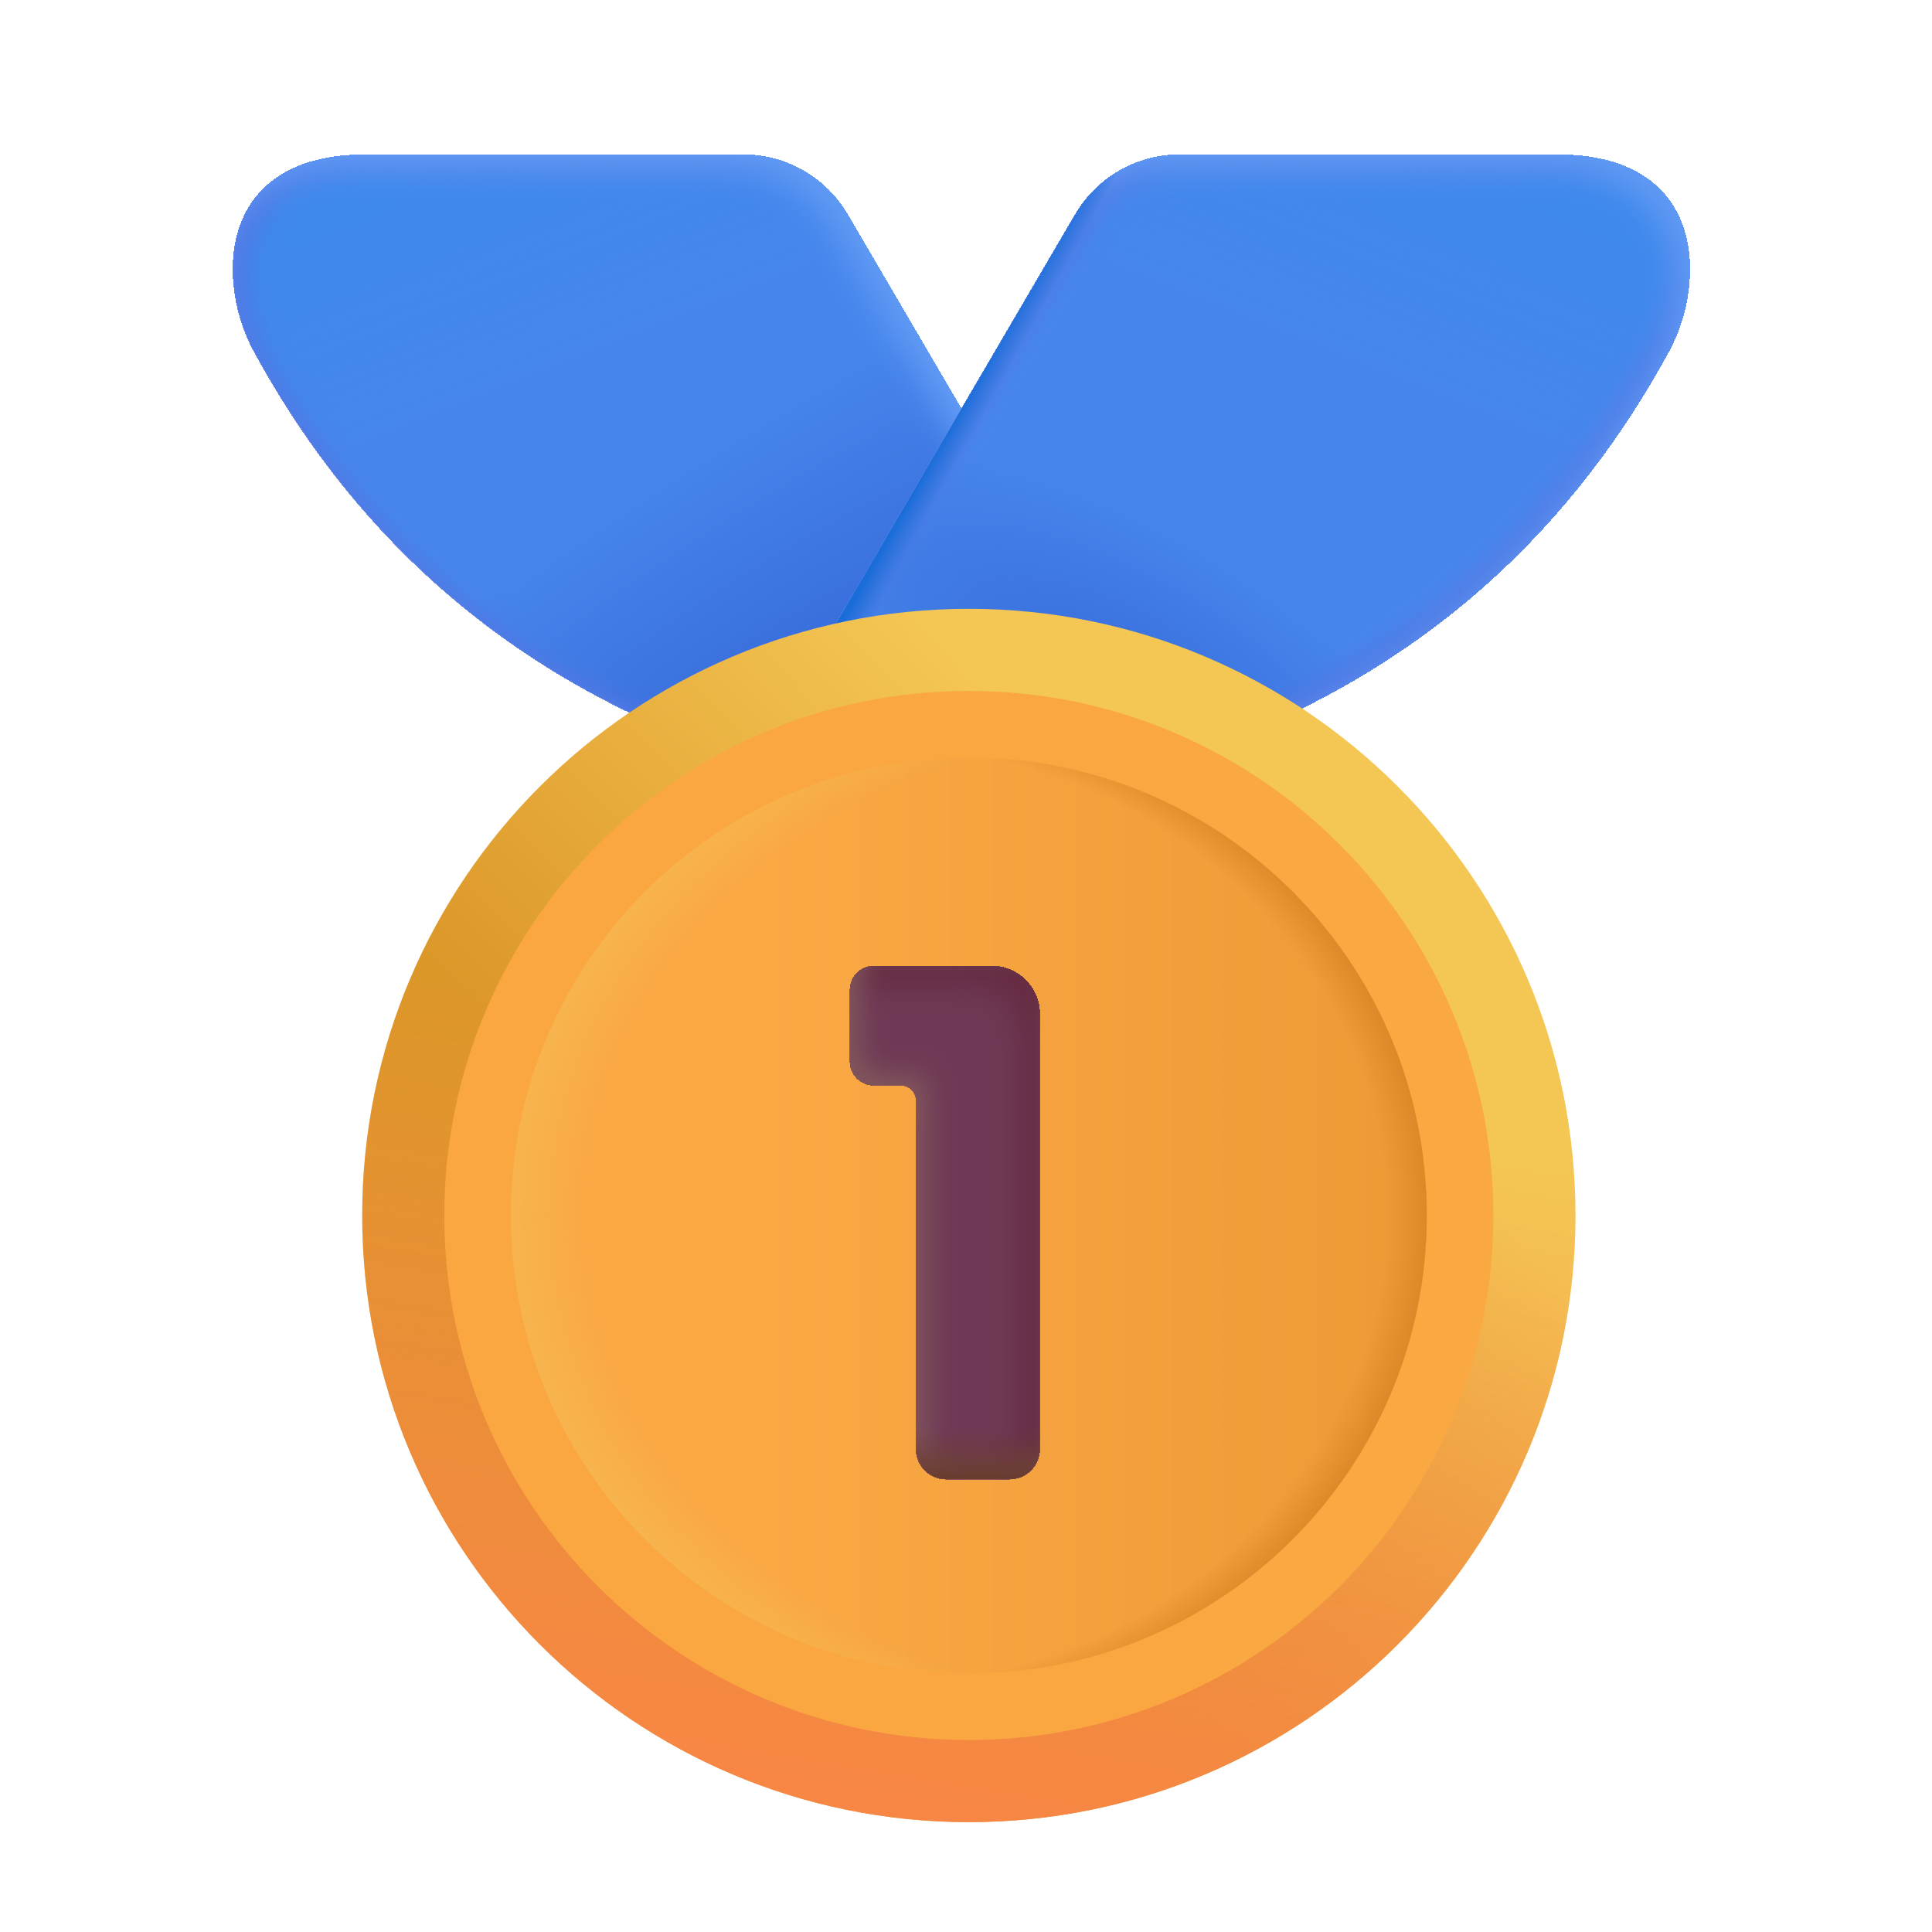
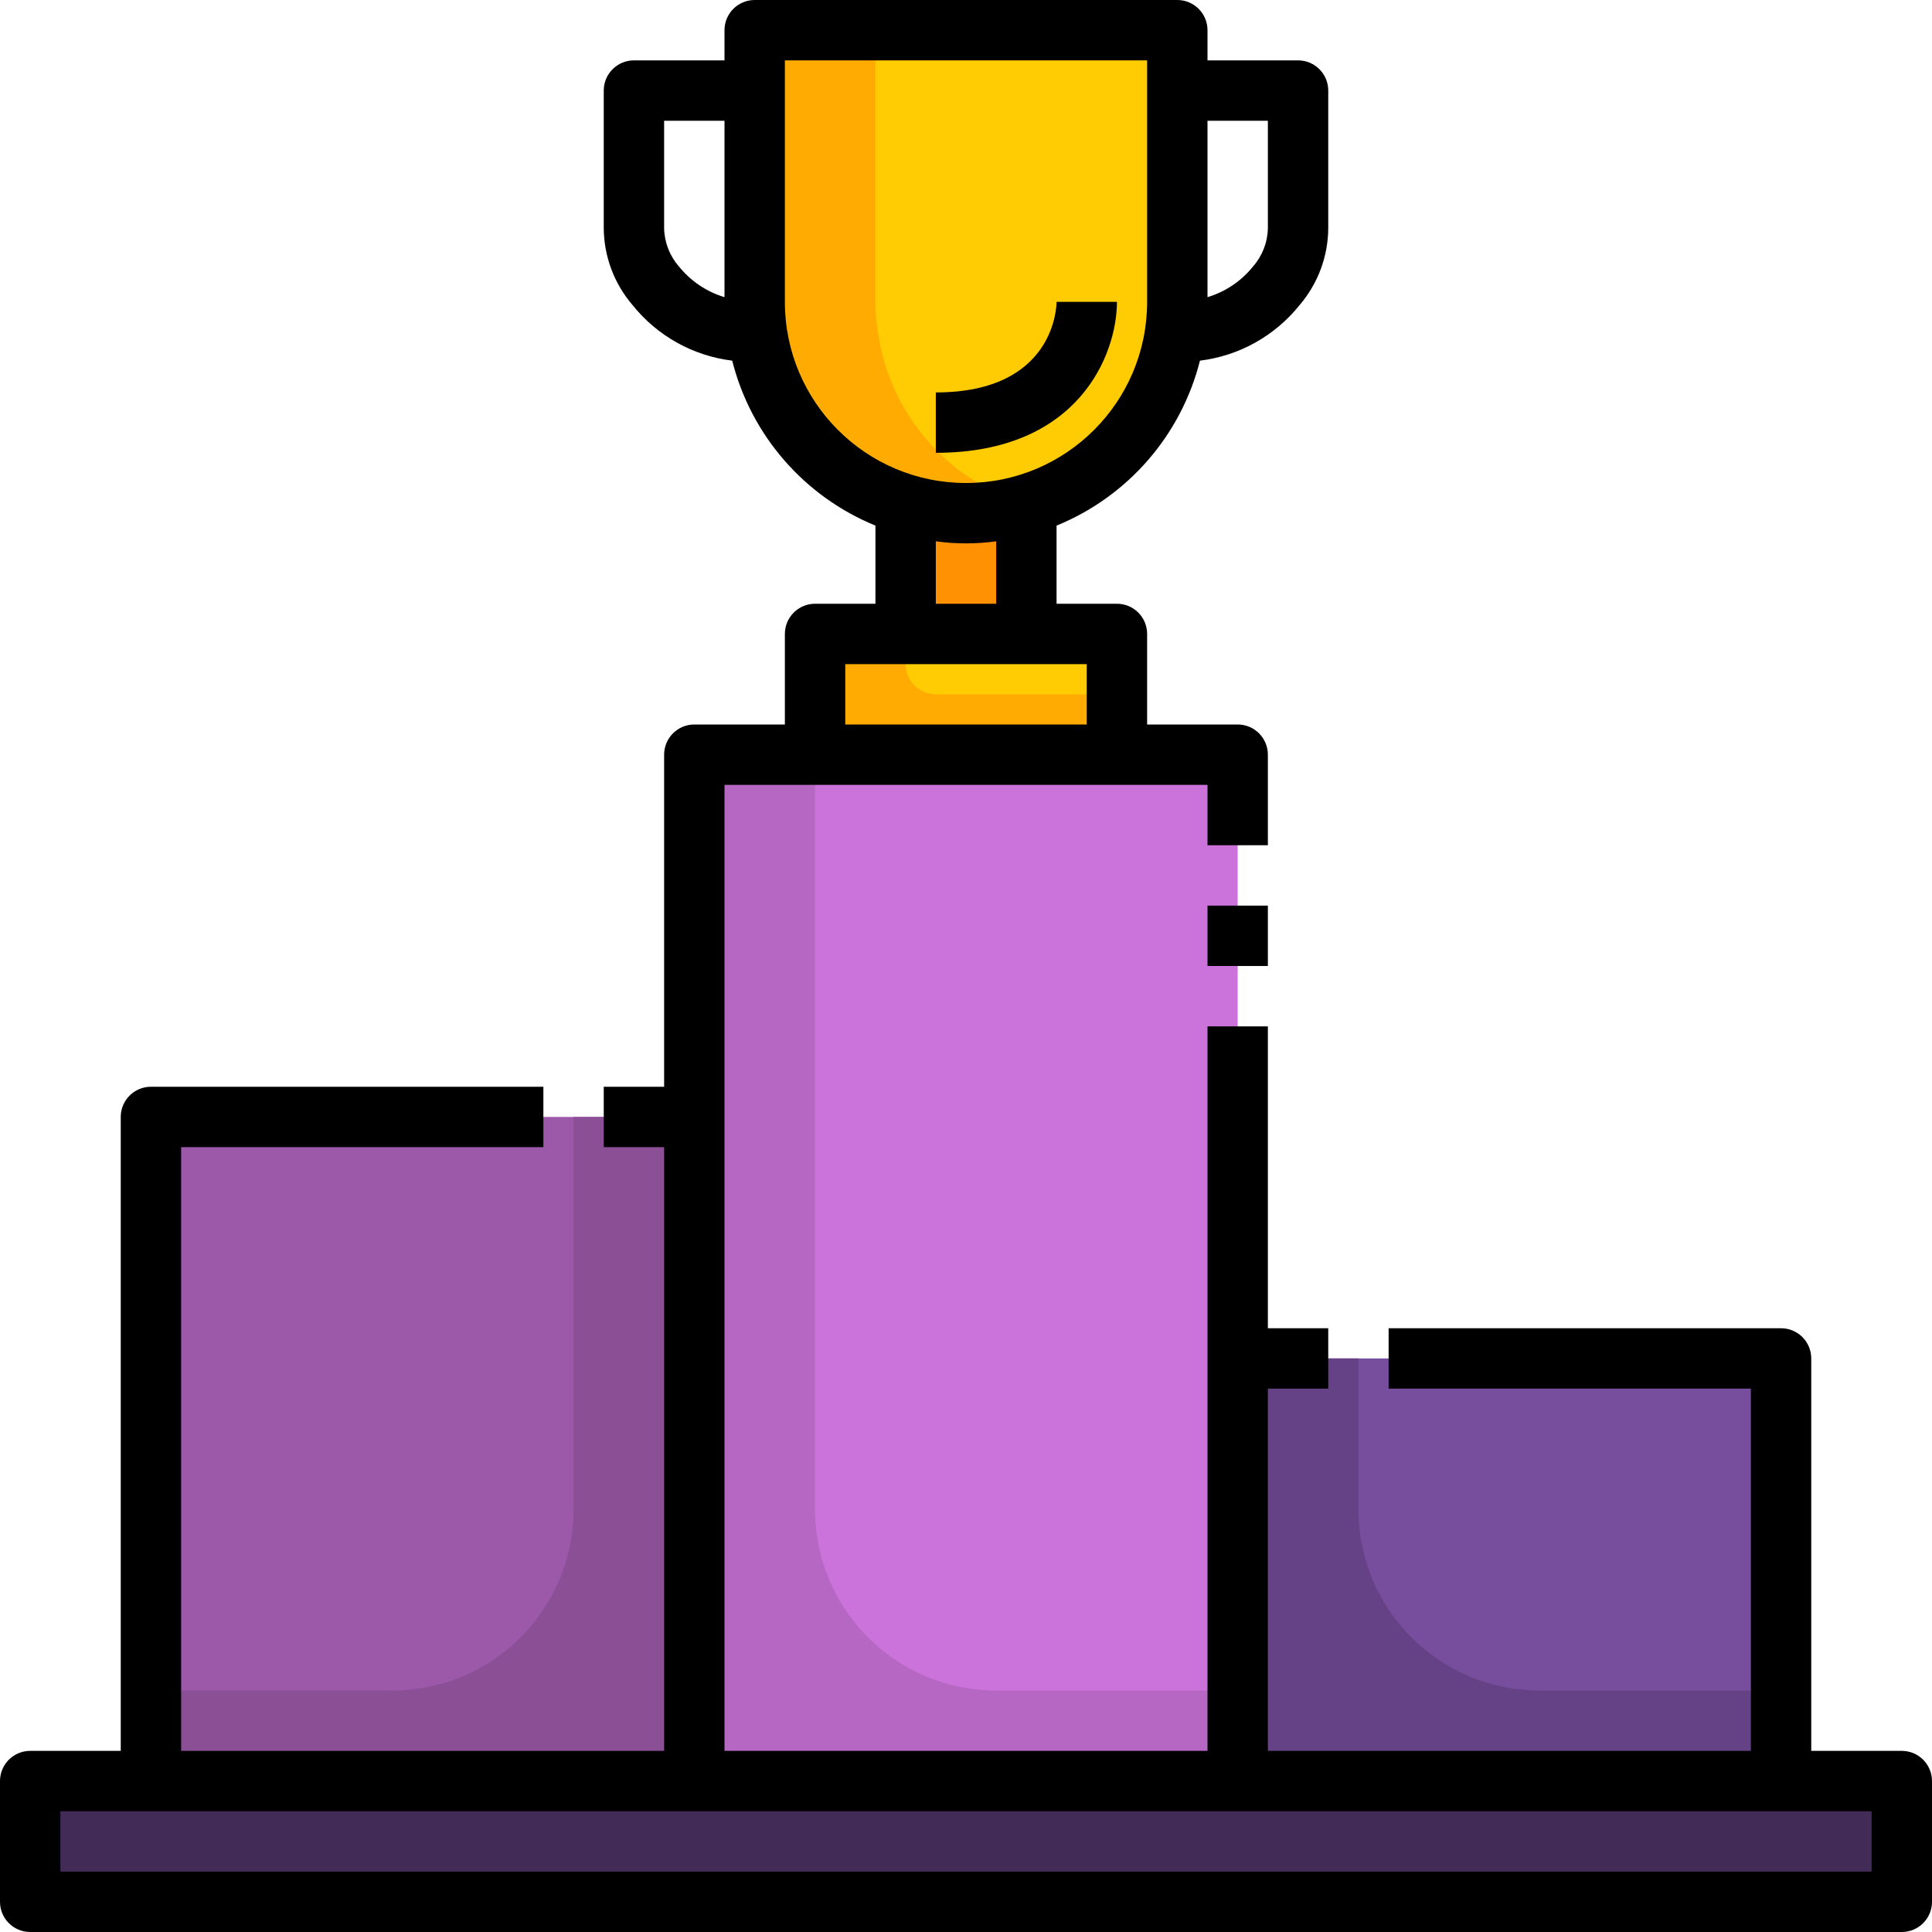
- <svg xmlns="http://www.w3.org/2000/svg" xmlns:xlink="http://www.w3.org/1999/xlink" fill="none" height="32" viewBox="0 0 32 32" width="32">
-   <filter id="a" color-interpolation-filters="sRGB" filterUnits="userSpaceOnUse" height="10.434" width="14.889" x="3.61" y="2.362">
-     <feFlood flood-opacity="0" result="BackgroundImageFix" />
-     <feBlend in="SourceGraphic" in2="BackgroundImageFix" mode="normal" result="shape" />
-     <feColorMatrix in="SourceAlpha" result="hardAlpha" type="matrix" values="0 0 0 0 0 0 0 0 0 0 0 0 0 0 0 0 0 0 127 0" />
-     <feOffset dx="-.2" dy="-.2" />
-     <feGaussianBlur stdDeviation=".2" />
-     <feComposite in2="hardAlpha" k2="-1" k3="1" operator="arithmetic" />
-     <feColorMatrix type="matrix" values="0 0 0 0 0.318 0 0 0 0 0.459 0 0 0 0 0.886 0 0 0 1 0" />
-     <feBlend in2="shape" mode="normal" result="effect1_innerShadow_18_1526" />
-     <feColorMatrix in="SourceAlpha" result="hardAlpha" type="matrix" values="0 0 0 0 0 0 0 0 0 0 0 0 0 0 0 0 0 0 127 0" />
-     <feOffset dx=".2" dy=".2" />
-     <feGaussianBlur stdDeviation=".2" />
-     <feComposite in2="hardAlpha" k2="-1" k3="1" operator="arithmetic" />
-     <feColorMatrix type="matrix" values="0 0 0 0 0.318 0 0 0 0 0.459 0 0 0 0 0.886 0 0 0 1 0" />
-     <feBlend in2="effect1_innerShadow_18_1526" mode="normal" result="effect2_innerShadow_18_1526" />
-     <feColorMatrix in="SourceAlpha" result="hardAlpha" type="matrix" values="0 0 0 0 0 0 0 0 0 0 0 0 0 0 0 0 0 0 127 0" />
-     <feOffset dx="-.25" dy=".25" />
-     <feGaussianBlur stdDeviation=".25" />
-     <feComposite in2="hardAlpha" k2="-1" k3="1" operator="arithmetic" />
-     <feColorMatrix type="matrix" values="0 0 0 0 0.373 0 0 0 0 0.608 0 0 0 0 0.961 0 0 0 1 0" />
-     <feBlend in2="effect2_innerShadow_18_1526" mode="normal" result="effect3_innerShadow_18_1526" />
-   </filter>
-   <filter id="b" color-interpolation-filters="sRGB" filterUnits="userSpaceOnUse" height="10.434" width="14.889" x="13.298" y="2.362">
-     <feFlood flood-opacity="0" result="BackgroundImageFix" />
-     <feBlend in="SourceGraphic" in2="BackgroundImageFix" mode="normal" result="shape" />
-     <feColorMatrix in="SourceAlpha" result="hardAlpha" type="matrix" values="0 0 0 0 0 0 0 0 0 0 0 0 0 0 0 0 0 0 127 0" />
-     <feOffset dx="-.2" dy="-.2" />
-     <feGaussianBlur stdDeviation=".2" />
-     <feComposite in2="hardAlpha" k2="-1" k3="1" operator="arithmetic" />
-     <feColorMatrix type="matrix" values="0 0 0 0 0.318 0 0 0 0 0.459 0 0 0 0 0.886 0 0 0 1 0" />
-     <feBlend in2="shape" mode="normal" result="effect1_innerShadow_18_1526" />
-     <feColorMatrix in="SourceAlpha" result="hardAlpha" type="matrix" values="0 0 0 0 0 0 0 0 0 0 0 0 0 0 0 0 0 0 127 0" />
-     <feOffset dx=".2" dy=".2" />
-     <feGaussianBlur stdDeviation=".2" />
-     <feComposite in2="hardAlpha" k2="-1" k3="1" operator="arithmetic" />
-     <feColorMatrix type="matrix" values="0 0 0 0 0.318 0 0 0 0 0.459 0 0 0 0 0.886 0 0 0 1 0" />
-     <feBlend in2="effect1_innerShadow_18_1526" mode="normal" result="effect2_innerShadow_18_1526" />
-     <feColorMatrix in="SourceAlpha" result="hardAlpha" type="matrix" values="0 0 0 0 0 0 0 0 0 0 0 0 0 0 0 0 0 0 127 0" />
-     <feOffset dx="-.25" dy=".25" />
-     <feGaussianBlur stdDeviation=".25" />
-     <feComposite in2="hardAlpha" k2="-1" k3="1" operator="arithmetic" />
-     <feColorMatrix type="matrix" values="0 0 0 0 0.373 0 0 0 0 0.608 0 0 0 0 0.961 0 0 0 1 0" />
-     <feBlend in2="effect2_innerShadow_18_1526" mode="normal" result="effect3_innerShadow_18_1526" />
-   </filter>
-   <filter id="c" color-interpolation-filters="sRGB" filterUnits="userSpaceOnUse" height="9" width="3.641" x="13.779" y="15.8">
-     <feFlood flood-opacity="0" result="BackgroundImageFix" />
-     <feBlend in="SourceGraphic" in2="BackgroundImageFix" mode="normal" result="shape" />
-     <feColorMatrix in="SourceAlpha" result="hardAlpha" type="matrix" values="0 0 0 0 0 0 0 0 0 0 0 0 0 0 0 0 0 0 127 0" />
-     <feOffset dx="-.3" dy=".3" />
-     <feGaussianBlur stdDeviation=".3" />
-     <feComposite in2="hardAlpha" k2="-1" k3="1" operator="arithmetic" />
-     <feColorMatrix type="matrix" values="0 0 0 0 0.392 0 0 0 0 0.165 0 0 0 0 0.255 0 0 0 1 0" />
-     <feBlend in2="shape" mode="normal" result="effect1_innerShadow_18_1526" />
-     <feColorMatrix in="SourceAlpha" result="hardAlpha" type="matrix" values="0 0 0 0 0 0 0 0 0 0 0 0 0 0 0 0 0 0 127 0" />
-     <feOffset dx=".2" dy="-.2" />
-     <feGaussianBlur stdDeviation=".2" />
-     <feComposite in2="hardAlpha" k2="-1" k3="1" operator="arithmetic" />
-     <feColorMatrix type="matrix" values="0 0 0 0 0.502 0 0 0 0 0.333 0 0 0 0 0.361 0 0 0 1 0" />
-     <feBlend in2="effect1_innerShadow_18_1526" mode="normal" result="effect2_innerShadow_18_1526" />
-   </filter>
-   <linearGradient id="d">
-     <stop offset="0" stop-color="#3669d9" />
-     <stop offset="1" stop-color="#3669d9" stop-opacity="0" />
-   </linearGradient>
-   <radialGradient id="e" cx="0" cy="0" gradientTransform="matrix(-2.528848 -3.846729 14.36599 -9.444231 13.103 11.8416)" gradientUnits="userSpaceOnUse" r="1" xlink:href="#d" />
-   <linearGradient id="f">
-     <stop offset="0" stop-color="#3d89ec" />
-     <stop offset="1" stop-color="#3d89ec" stop-opacity="0" />
-   </linearGradient>
-   <linearGradient id="g" gradientUnits="userSpaceOnUse" x1="6.582" x2="8.377" xlink:href="#f" y1="2.023" y2="6.493" />
-   <radialGradient id="h" cx="0" cy="0" gradientTransform="matrix(1.648606 -2.564502 5.62524 3.616222 18.7439 11.8416)" gradientUnits="userSpaceOnUse" r="1" xlink:href="#d" />
-   <linearGradient id="i" gradientUnits="userSpaceOnUse" x1="25.265" x2="23.47" xlink:href="#f" y1="2.023" y2="6.493" />
-   <linearGradient id="j" gradientUnits="userSpaceOnUse" x1="15.749" x2="16.086" y1="7.063" y2="7.25">
-     <stop offset="0" stop-color="#1a6dd8" />
-     <stop offset="1" stop-color="#1a6dd8" stop-opacity="0" />
-   </linearGradient>
-   <linearGradient id="k" gradientUnits="userSpaceOnUse" x1="21.418" x2="14.413" y1="16.57" y2="23.434">
-     <stop offset="0" stop-color="#f4c654" />
-     <stop offset="1" stop-color="#dc9729" />
-   </linearGradient>
-   <linearGradient id="l" gradientUnits="userSpaceOnUse" x1="12.536" x2="14.802" y1="30.668" y2="17.527">
-     <stop offset="0" stop-color="#fa8547" />
-     <stop offset="1" stop-color="#fa8547" stop-opacity="0" />
-   </linearGradient>
-   <linearGradient id="m" gradientUnits="userSpaceOnUse" x1="23.963" x2="16.047" y1="18.613" y2="18.613">
-     <stop offset="0" stop-color="#f9a842" />
-     <stop offset="1" stop-color="#faa742" />
-   </linearGradient>
-   <linearGradient id="n" gradientUnits="userSpaceOnUse" x1="12.541" x2="23.855" y1="19.17" y2="19.17">
-     <stop offset="0" stop-color="#faa945" />
-     <stop offset="1" stop-color="#ec9936" />
-   </linearGradient>
-   <radialGradient id="o" cx="0" cy="0" gradientTransform="matrix(-10.5257 0 0 -8.96905 18.9879 20.1317)" gradientUnits="userSpaceOnUse" r="1">
-     <stop offset=".893" stop-color="#f7b44d" stop-opacity="0" />
-     <stop offset="1" stop-color="#f7b44d" />
-   </radialGradient>
-   <radialGradient id="p" cx="0" cy="0" gradientTransform="matrix(10.128 0 0 8.88135 14.0778 20.1317)" gradientUnits="userSpaceOnUse" r="1">
-     <stop offset=".879" stop-color="#d2801f" stop-opacity="0" />
-     <stop offset=".983" stop-color="#d2801f" />
-   </radialGradient>
-   <linearGradient id="q" gradientUnits="userSpaceOnUse" x1="16.423" x2="16.423" y1="24.5" y2="23.683">
-     <stop offset="0" stop-color="#693b2e" />
-     <stop offset="1" stop-color="#693b2e" stop-opacity="0" />
-   </linearGradient>
-   <g filter="url(#a)">
-     <path d="m14.035 3.552 4.264 7.284-6.016 1.711c-4.155-1.375-6.603-4.018-8.078-6.734-.622-1.146-.617-3.25 1.856-3.25h6.248c.71 0 1.367.377 1.726.99z" fill="#4686ec" />
-     <path d="m14.035 3.552 4.264 7.284-6.016 1.711c-4.155-1.375-6.603-4.018-8.078-6.734-.622-1.146-.617-3.25 1.856-3.25h6.248c.71 0 1.367.377 1.726.99z" fill="url(#e)" />
-     <path d="m14.035 3.552 4.264 7.284-6.016 1.711c-4.155-1.375-6.603-4.018-8.078-6.734-.622-1.146-.617-3.25 1.856-3.25h6.248c.71 0 1.367.377 1.726.99z" fill="url(#g)" />
+ <svg xmlns="http://www.w3.org/2000/svg" viewBox="0 0 64 64">
+   <g data-name="09-Leaderboard">
+     <path style="fill:#422b57" d="M63 59v4H1v-4h62z" />
+     <path style="fill:#774e9d" d="M41 45h18v14H41z" />
+     <path style="fill:#9c59a9" d="M5 37h18v22H5z" />
+     <path d="M34 17v4h-4v-4l.07-.27a7.033 7.033 0 0 0 3.86 0z" style="fill:#ff9102" />
+     <path style="fill:#ffcb02" d="M37 21v4H27v-4h10zM39 10a5.365 5.365 0 0 1-.08.99 6.972 6.972 0 0 1-4.99 5.74 7.033 7.033 0 0 1-3.86 0 6.972 6.972 0 0 1-4.99-5.74A5.365 5.365 0 0 1 25 10V1h14v9z" />
+     <path style="fill:#cb73db" d="M23 25h18v34H23z" />
+     <path d="M29.08 10.99A5.365 5.365 0 0 1 29 10V1h-4v9a5.365 5.365 0 0 0 .08.99 6.972 6.972 0 0 0 4.99 5.74 7.033 7.033 0 0 0 3.86 0c.024-.007.046-.019.07-.026a6.968 6.968 0 0 1-4.92-5.714z" style="fill:#ffab02" />
+     <path d="M41.515 8.826A2 2 0 0 0 42 7.56V4h-3v6a3.08 3.08 0 0 0 2.515-1.174zM22 4v3.56a2 2 0 0 0 .492 1.274A3.073 3.073 0 0 0 25 10V4z" style="fill:none" />
+     <path d="M27 21v4h10v-2h-6a1 1 0 0 1-1-1v-1z" style="fill:#ffab02" />
+     <path d="M41 45v14h18v-3h-8a6 6 0 0 1-6-6v-5z" style="fill:#654285" />
+     <path d="M23 37v22H5v-3h8a6 6 0 0 0 6-6V37z" style="fill:#8b4f96" />
+     <path d="M23 25v34h18v-3h-8a6 6 0 0 1-6-6V25z" style="fill:#b667c4" />
+     <path d="M63 58h-3V45a1 1 0 0 0-1-1H46v2h12v12H42V46h2v-2h-2V34h-2v24H24V26h16v2h2v-3a1 1 0 0 0-1-1h-3v-3a1 1 0 0 0-1-1h-2v-2.589a8.024 8.024 0 0 0 4.75-5.464 5.007 5.007 0 0 0 3.3-1.84A3.95 3.95 0 0 0 44 7.558V3a1 1 0 0 0-1-1h-3V1a1 1 0 0 0-1-1H25a1 1 0 0 0-1 1v1h-3a1 1 0 0 0-1 1v4.558a3.95 3.95 0 0 0 .955 2.549 5.007 5.007 0 0 0 3.3 1.84A8.024 8.024 0 0 0 29 17.411V20h-2a1 1 0 0 0-1 1v3h-3a1 1 0 0 0-1 1v11h-2v2h2v20H6V38h12v-2H5a1 1 0 0 0-1 1v21H1a1 1 0 0 0-1 1v4a1 1 0 0 0 1 1h62a1 1 0 0 0 1-1v-4a1 1 0 0 0-1-1zM22 7.558V4h2v5.844a3.068 3.068 0 0 1-1.509-1.017A1.981 1.981 0 0 1 22 7.558zM42 4v3.558a1.981 1.981 0 0 1-.491 1.269A3.068 3.068 0 0 1 40 9.844V4zm-16 6V2h12v8a6 6 0 0 1-12 0zm5 7.931a7.281 7.281 0 0 0 2 0V20h-2zM28 22h8v2h-8zm34 40H2v-2h60z" />
+     <path d="M40 30h2v2h-2zM37 10h-2c0 .123-.045 3-4 3v2c4.746 0 6-3.271 6-5z" />
  </g>
-   <g filter="url(#b)">
-     <path d="m17.812 3.552-4.264 7.284 6.016 1.711c4.155-1.375 6.603-4.018 8.078-6.734.622-1.146.617-3.25-1.856-3.25h-6.247c-.71 0-1.367.377-1.726.99z" fill="#4686ec" />
-     <path d="m17.812 3.552-4.264 7.284 6.016 1.711c4.155-1.375 6.603-4.018 8.078-6.734.622-1.146.617-3.25-1.856-3.25h-6.247c-.71 0-1.367.377-1.726.99z" fill="url(#h)" />
-     <path d="m17.812 3.552-4.264 7.284 6.016 1.711c4.155-1.375 6.603-4.018 8.078-6.734.622-1.146.617-3.25-1.856-3.25h-6.247c-.71 0-1.367.377-1.726.99z" fill="url(#i)" />
-   </g>
-   <path d="m17.812 3.552-4.264 7.284 6.016 1.711c4.155-1.375 6.603-4.018 8.078-6.734.622-1.146.617-3.25-1.856-3.25h-6.247c-.71 0-1.367.377-1.726.99z" fill="url(#j)" />
-   <circle cx="16.047" cy="20.132" fill="url(#k)" r="10.048" />
-   <circle cx="16.047" cy="20.132" fill="url(#l)" r="10.048" />
-   <circle cx="16.047" cy="20.132" fill="url(#m)" r="8.688" />
-   <circle cx="16.047" cy="20.132" fill="url(#n)" r="7.585" />
-   <circle cx="16.047" cy="20.132" fill="url(#o)" r="7.585" />
-   <circle cx="16.047" cy="20.132" fill="url(#p)" r="7.585" />
-   <g filter="url(#c)">
-     <path d="m17.22 16.8c0-.442-.358-.8-.8-.8h-1.941c-.221 0-.4.179-.4.4v1.177c0 .221.179.4.4.4h.444c.138 0 .25.112.25.25v5.773c0 .276.224.5.5.5h1.047c.276 0 .5-.224.5-.5z" fill="#6f3955" />
-   </g>
-   <path d="m17.22 16.8c0-.442-.358-.8-.8-.8h-1.941c-.221 0-.4.179-.4.4v1.177c0 .221.179.4.4.4h.444c.138 0 .25.112.25.25v5.773c0 .276.224.5.5.5h1.047c.276 0 .5-.224.5-.5z" fill="url(#q)" />
</svg>
